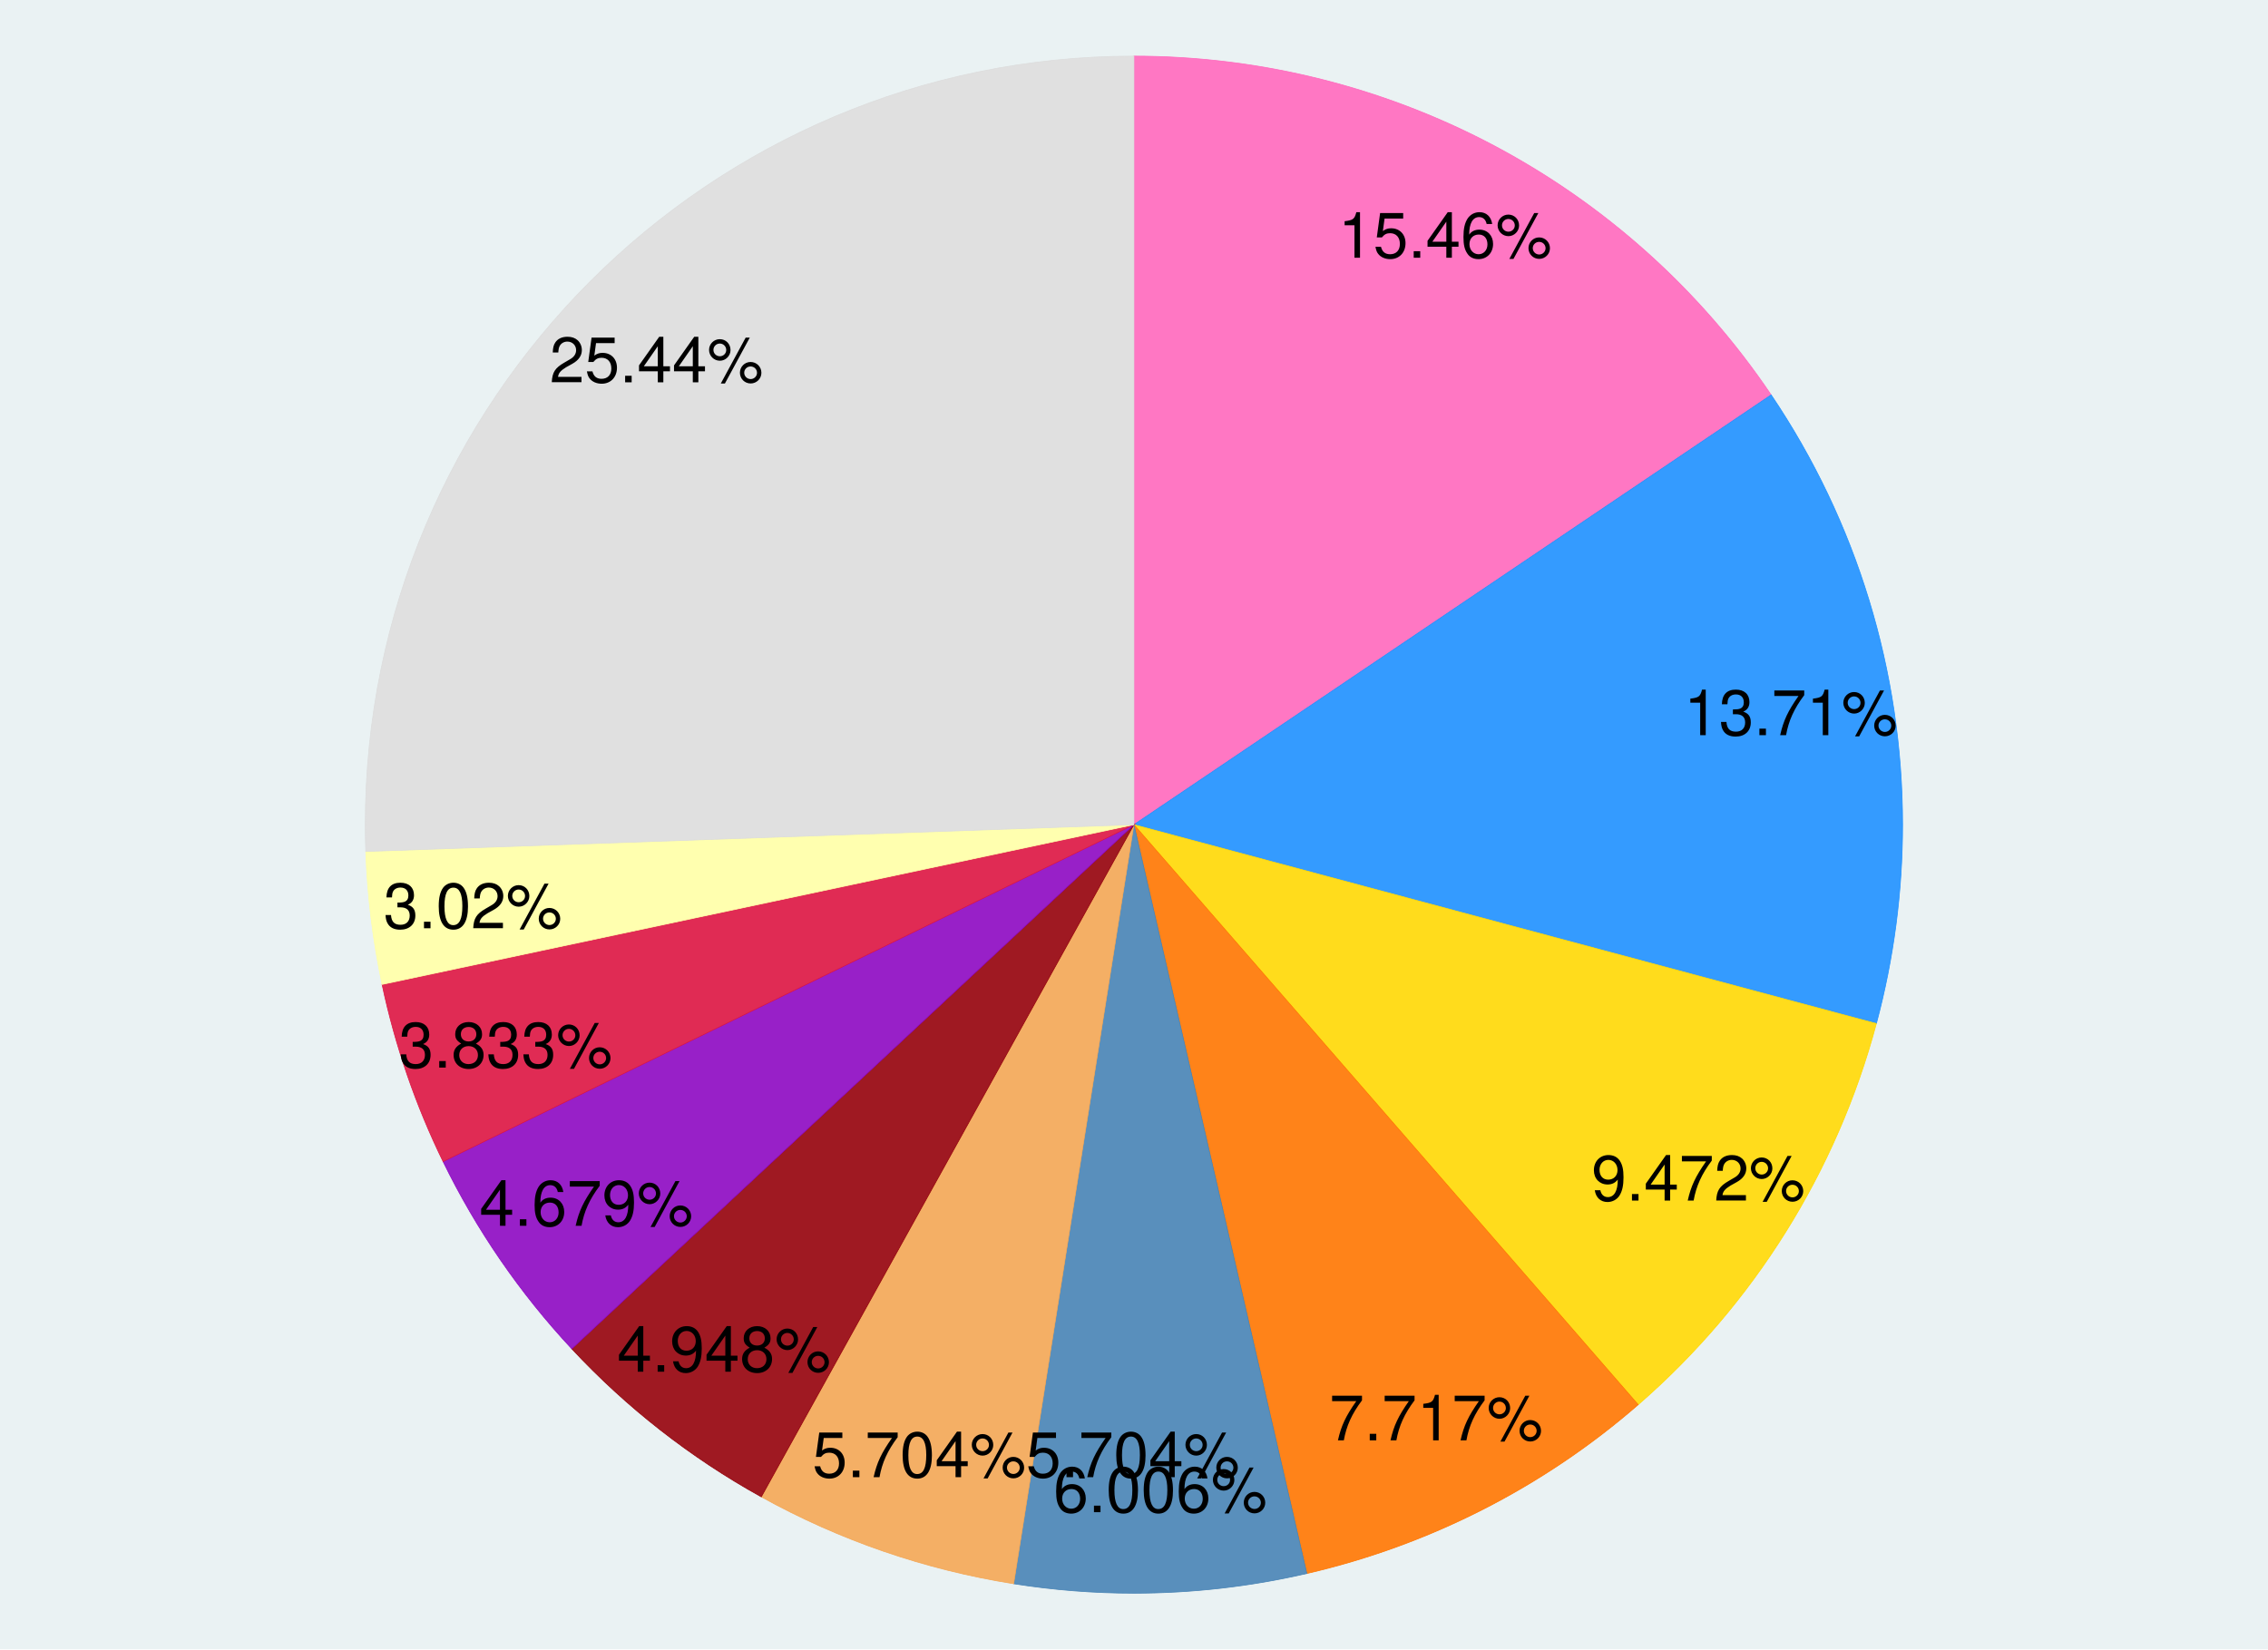
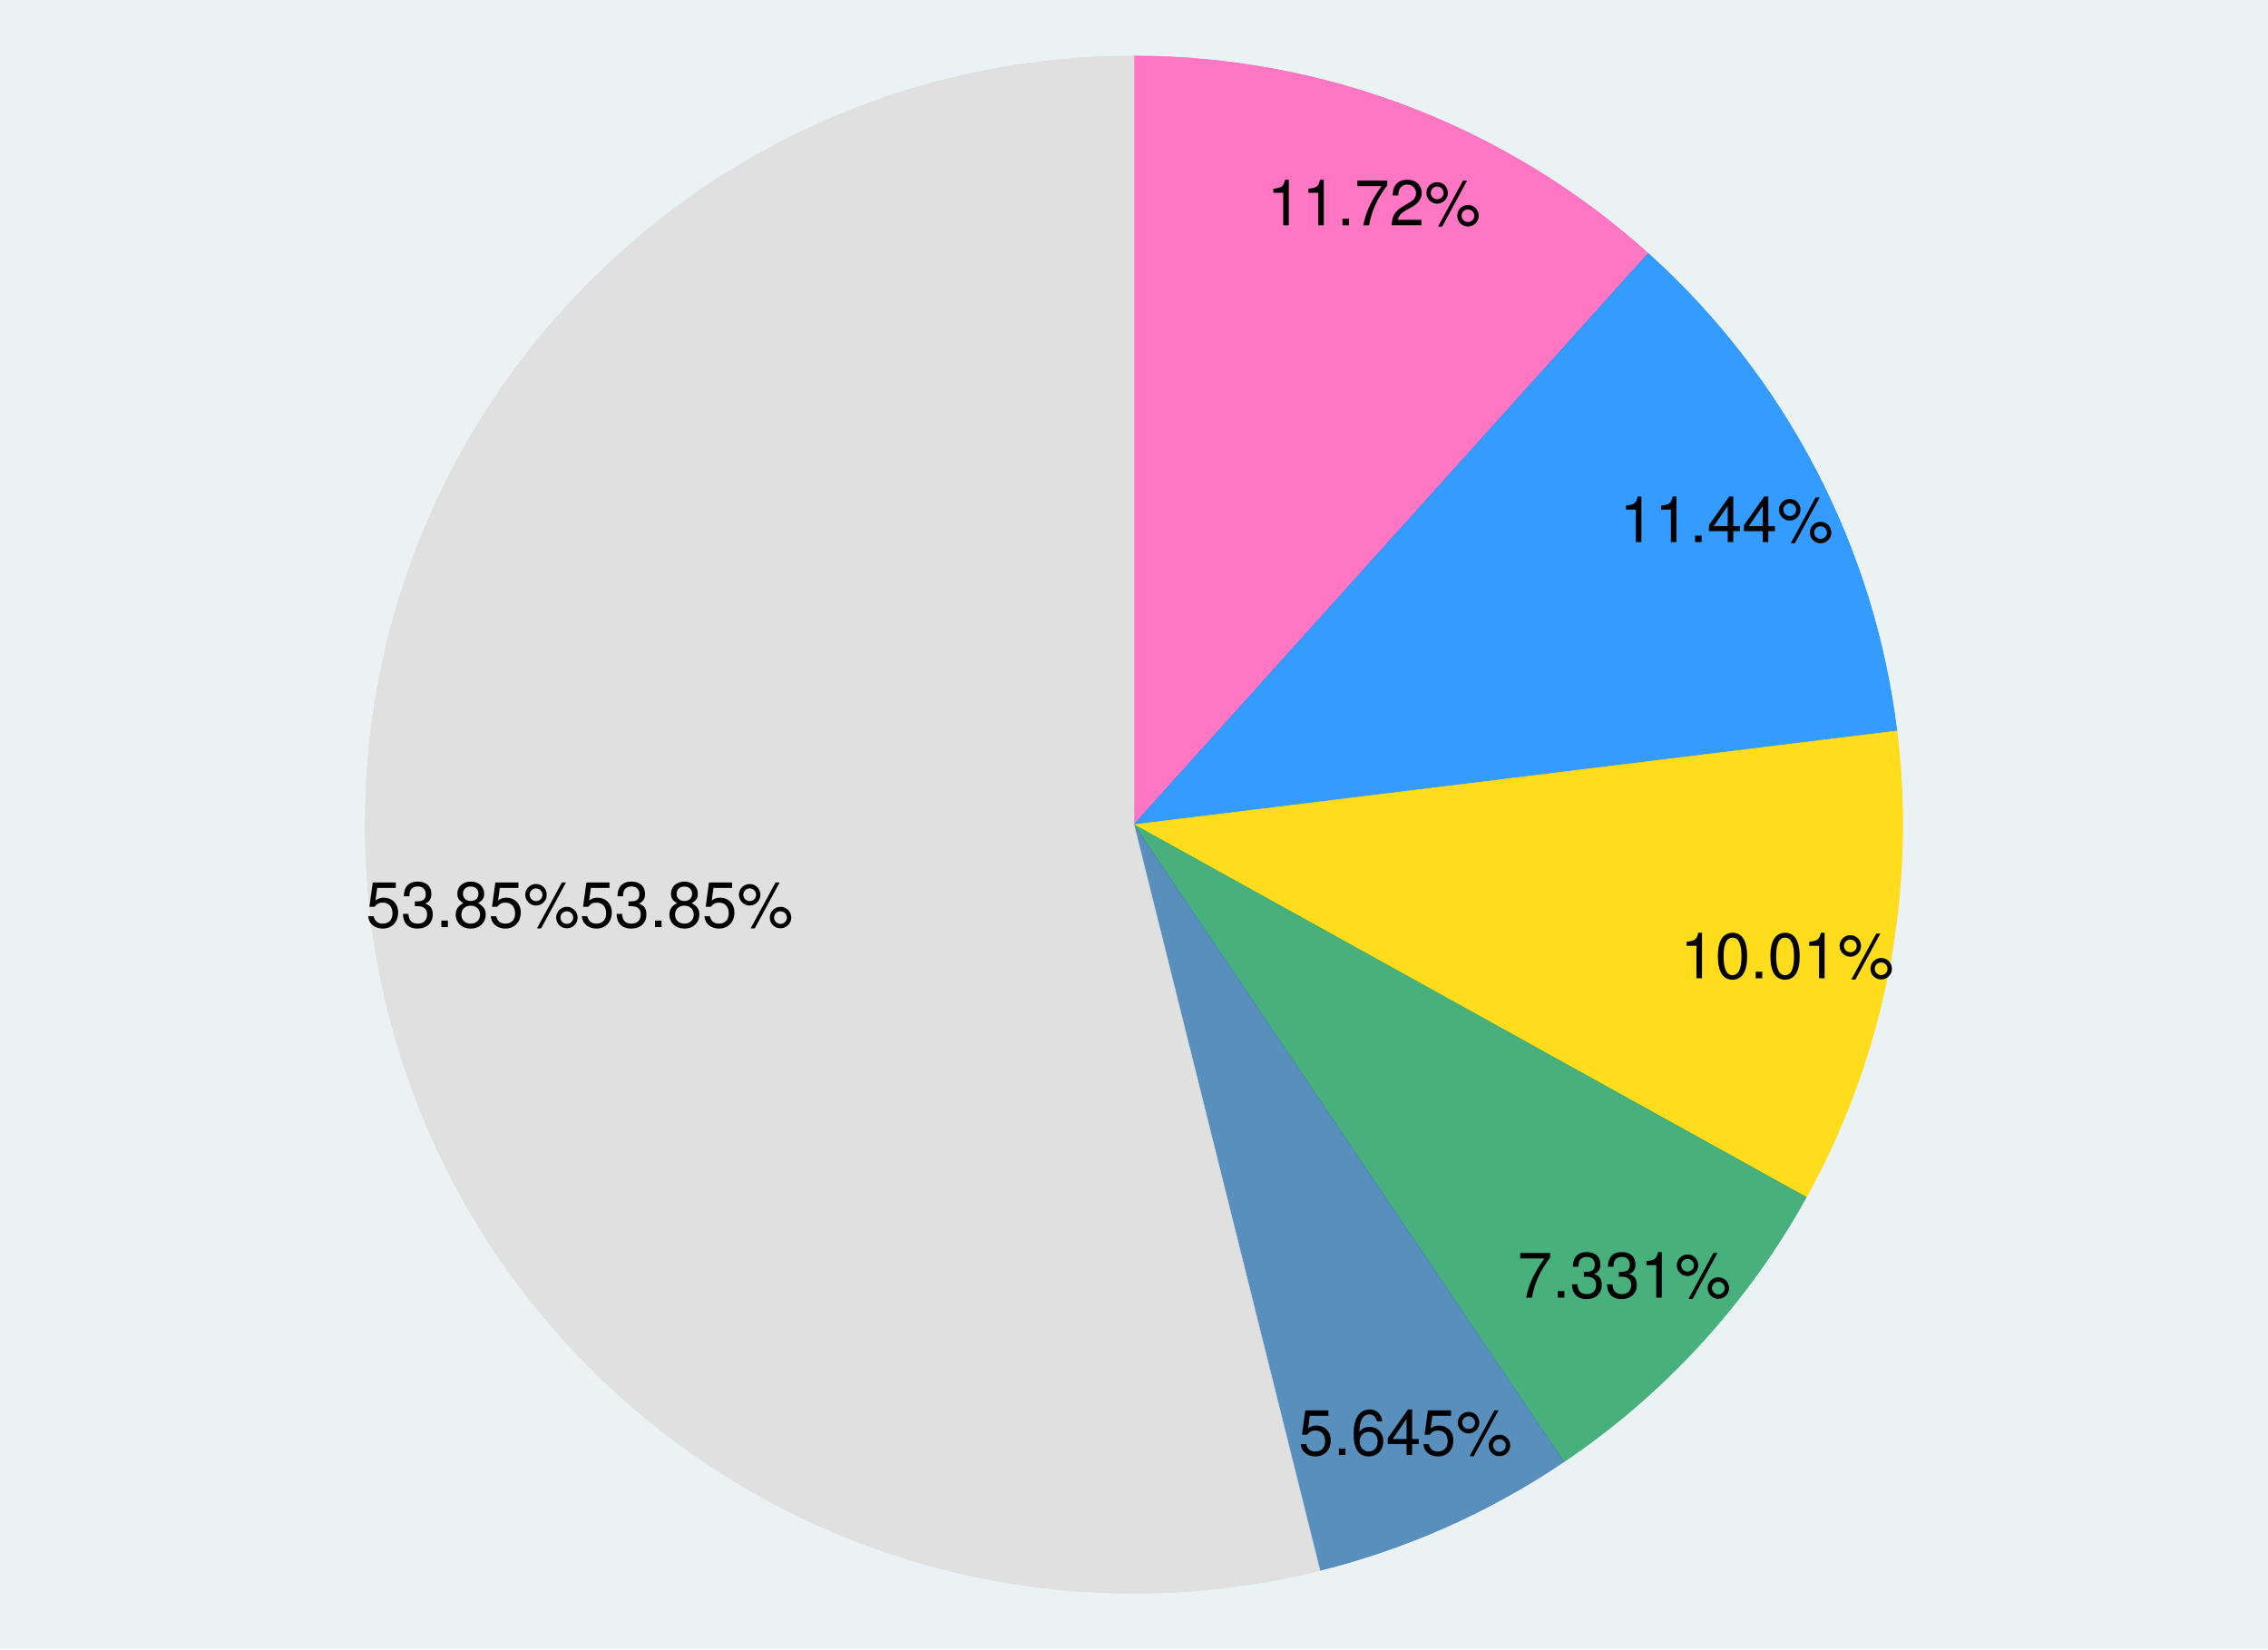
<svg xmlns="http://www.w3.org/2000/svg" viewBox="0 0 528 384" height="384" width="528" xml:space="preserve" id="svg2" version="1.1">
  <defs id="defs6" />
  <g transform="matrix(1.333333,0,0,-1.333333,0,384)" id="g10">
    <g transform="scale(0.1)" id="g12">
      <path id="path14" style="fill:#eaf2f3;fill-opacity:1;fill-rule:nonzero;stroke:none" d="M 0,0 H 3960 V 2880 H 0 Z" />
-       <path id="path16" style="fill:#ff77c3;fill-opacity:1;fill-rule:nonzero;stroke:none" d="m 1979.88,1439.95 1112.62,750.48 c -249.48,369.87 -666.47,591.59 -1112.62,591.59" />
-       <path id="path18" style="fill:none;stroke:#ff68bc;stroke-width:1.2;stroke-linecap:butt;stroke-linejoin:miter;stroke-miterlimit:10;stroke-dasharray:none;stroke-opacity:1" d="m 1979.88,1439.95 1112.62,750.48 c -249.48,369.87 -666.47,591.59 -1112.62,591.59 z" />
-       <path id="path20" style="fill:#349bff;fill-opacity:1;fill-rule:nonzero;stroke:none" d="M 1979.88,1439.95 3276.21,1092.6 c 30.36,113.29 45.74,230.07 45.74,347.35 0,267.43 -79.9,528.77 -229.45,750.48" />
-       <path id="path22" style="fill:none;stroke:#1e90ff;stroke-width:1.2;stroke-linecap:butt;stroke-linejoin:miter;stroke-miterlimit:10;stroke-dasharray:none;stroke-opacity:1" d="M 1979.88,1439.95 3276.21,1092.6 c 30.36,113.29 45.74,230.07 45.74,347.35 0,267.43 -79.9,528.77 -229.45,750.48 z" />
-       <path id="path24" style="fill:#ffdc1c;fill-opacity:1;fill-rule:nonzero;stroke:none" d="M 1979.88,1439.95 2860.35,427.082 C 3062.18,602.531 3207,834.285 3276.21,1092.6" />
-       <path id="path26" style="fill:none;stroke:#ffd803;stroke-width:1.2;stroke-linecap:butt;stroke-linejoin:miter;stroke-miterlimit:10;stroke-dasharray:none;stroke-opacity:1" d="M 1979.88,1439.95 2860.35,427.082 C 3062.18,602.531 3207,834.285 3276.21,1092.6 Z" />
-       <path id="path28" style="fill:#ff8319;fill-opacity:1;fill-rule:nonzero;stroke:none" d="m 1979.88,1439.95 301.9,-1307.665 c 214.08,49.422 412.76,150.653 578.57,294.797" />
-       <path id="path30" style="fill:none;stroke:#ff7500;stroke-width:1.2;stroke-linecap:butt;stroke-linejoin:miter;stroke-miterlimit:10;stroke-dasharray:none;stroke-opacity:1" d="m 1979.88,1439.95 301.9,-1307.665 c 214.08,49.422 412.76,150.653 578.57,294.797 z" />
-       <path id="path32" style="fill:#598fbc;fill-opacity:1;fill-rule:nonzero;stroke:none" d="M 1979.88,1439.95 1769.93,114.41 c 69.44,-10.996 139.64,-16.523 209.95,-16.523 101.6,0 202.89,11.543 301.9,34.398" />
-       <path id="path34" style="fill:none;stroke:#4682b4;stroke-width:1.2;stroke-linecap:butt;stroke-linejoin:miter;stroke-miterlimit:10;stroke-dasharray:none;stroke-opacity:1" d="M 1979.88,1439.95 1769.93,114.41 c 69.44,-10.996 139.64,-16.523 209.95,-16.523 101.6,0 202.89,11.543 301.9,34.398 z" />
-       <path id="path36" style="fill:#f4af65;fill-opacity:1;fill-rule:nonzero;stroke:none" d="M 1979.88,1439.95 1329.23,266.156 c 136.92,-75.898 286.07,-127.258 440.7,-151.746" />
-       <path id="path38" style="fill:none;stroke:#f3a654;stroke-width:1.2;stroke-linecap:butt;stroke-linejoin:miter;stroke-miterlimit:10;stroke-dasharray:none;stroke-opacity:1" d="M 1979.88,1439.95 1329.23,266.156 c 136.92,-75.898 286.07,-127.258 440.7,-151.746 z" />
-       <path id="path40" style="fill:#9f1922;fill-opacity:1;fill-rule:nonzero;stroke:none" d="M 1979.88,1439.95 998.348,524.668 C 1094.39,421.672 1206.05,334.43 1329.23,266.156" />
-       <path id="path42" style="fill:none;stroke:#940009;stroke-width:1.2;stroke-linecap:butt;stroke-linejoin:miter;stroke-miterlimit:10;stroke-dasharray:none;stroke-opacity:1" d="M 1979.88,1439.95 998.348,524.668 C 1094.39,421.672 1206.05,334.43 1329.23,266.156 Z" />
-       <path id="path44" style="fill:#9820c8;fill-opacity:1;fill-rule:nonzero;stroke:none" d="M 1979.88,1439.95 773.633,851.629 C 831.926,732.113 907.66,621.918 998.348,524.668" />
-       <path id="path46" style="fill:none;stroke:#8c07c2;stroke-width:1.2;stroke-linecap:butt;stroke-linejoin:miter;stroke-miterlimit:10;stroke-dasharray:none;stroke-opacity:1" d="M 1979.88,1439.95 773.633,851.629 C 831.926,732.113 907.66,621.918 998.348,524.668 Z" />
-       <path id="path48" style="fill:#e02b54;fill-opacity:1;fill-rule:nonzero;stroke:none" d="M 1979.88,1439.95 667.137,1160.92 c 22.75,-107.05 58.519,-210.924 106.496,-309.291" />
-       <path id="path50" style="fill:none;stroke:#dc1341;stroke-width:1.2;stroke-linecap:butt;stroke-linejoin:miter;stroke-miterlimit:10;stroke-dasharray:none;stroke-opacity:1" d="M 1979.88,1439.95 667.137,1160.92 c 22.75,-107.05 58.519,-210.924 106.496,-309.291 z" />
-       <path id="path52" style="fill:#ffffaf;fill-opacity:1;fill-rule:nonzero;stroke:none" d="M 1979.88,1439.95 638.625,1393.12 c 2.727,-78.08 12.27,-155.78 28.512,-232.2" />
-       <path id="path54" style="fill:none;stroke:#ffffa6;stroke-width:1.2;stroke-linecap:butt;stroke-linejoin:miter;stroke-miterlimit:10;stroke-dasharray:none;stroke-opacity:1" d="M 1979.88,1439.95 638.625,1393.12 c 2.727,-78.08 12.27,-155.78 28.512,-232.2 z" />
-       <path id="path56" style="fill:#e0e0e0;fill-opacity:1;fill-rule:nonzero;stroke:none" d="m 1979.88,1439.95 v 1342.07 c -741.21,0 -1342.071,-600.86 -1342.071,-1342.07 0,-15.61 0.273,-31.23 0.816,-46.83" />
-       <path id="path58" style="fill:none;stroke:#dcdcdc;stroke-width:1.2;stroke-linecap:butt;stroke-linejoin:miter;stroke-miterlimit:10;stroke-dasharray:none;stroke-opacity:1" d="m 1979.88,1439.95 v 1342.07 c -741.21,0 -1342.071,-600.86 -1342.071,-1342.07 0,-15.61 0.273,-31.23 0.816,-46.83 z" />
-       <g transform="scale(10)" id="g60">
-         <text id="text84" style="font-variant:normal;font-weight:normal;font-size:11.001px;font-family:Helvetica;-inkscape-font-specification:Helvetica;writing-mode:lr-tb;fill:#000000;fill-opacity:1;fill-rule:nonzero;stroke:none" transform="matrix(1,0,0,-1,233.65,242.996)">
-           <tspan id="tspan62" y="0" x="0 6.117 12.234 15.292 21.409 27.526">15.46%</tspan>
-           <tspan id="tspan64" y="83.371" x="60.365 66.482 72.599 75.657 81.774 87.891">13.71%</tspan>
-           <tspan id="tspan66" y="164.65" x="44.228 50.345 53.403 59.52 65.637 71.754">9.472%</tspan>
-           <tspan id="tspan68" y="206.514" x="-1.559 4.557 7.616 13.733 19.849 25.966">7.717%</tspan>
-           <tspan id="tspan70" y="219.062" x="-49.711 -43.594 -40.535 -34.419 -28.302 -22.185">6.006%</tspan>
-           <tspan id="tspan72" y="212.949" x="-91.81 -85.693 -82.635 -76.518 -70.401 -64.285 -91.81 -85.693 -82.635 -76.518 -70.401 -64.285">5.704%5.704%</tspan>
-           <tspan id="tspan74" y="194.523" x="-125.891 -119.774 -116.716 -110.599 -104.482 -98.366">4.948%</tspan>
-           <tspan id="tspan76" y="169.043" x="-149.948 -143.831 -140.773 -134.656 -128.539 -122.423">4.679%</tspan>
-           <tspan id="tspan78" y="141.422" x="-164.031 -157.914 -154.856 -148.739 -142.622 -136.505">3.833%</tspan>
-           <tspan id="tspan80" y="117.093" x="-166.69 -160.573 -157.515 -151.398 -145.281">3.02%</tspan>
-           <tspan id="tspan82" y="21.755" x="-137.684 -131.568 -125.451 -122.392 -116.276 -110.159">25.44%</tspan>
+       <path id="path16" style="fill:#ff77c3;fill-opacity:1;fill-rule:nonzero;stroke:none" d="m 1979.88,1439.95 898.01,997.35 c -246.46,221.92 -566.37,344.72 -898.01,344.72" />
+       <path id="path18" style="fill:none;stroke:#ff68bc;stroke-width:1.2;stroke-linecap:butt;stroke-linejoin:miter;stroke-miterlimit:10;stroke-dasharray:none;stroke-opacity:1" d="m 1979.88,1439.95 898.01,997.35 c -246.46,221.92 -566.37,344.72 -898.01,344.72 z" />
+       <path id="path20" style="fill:#349bff;fill-opacity:1;fill-rule:nonzero;stroke:none" d="m 1979.88,1439.95 1332.06,163.56 c -39.43,321.17 -193.58,617.28 -434.05,833.79" />
+       <path id="path22" style="fill:none;stroke:#1e90ff;stroke-width:1.2;stroke-linecap:butt;stroke-linejoin:miter;stroke-miterlimit:10;stroke-dasharray:none;stroke-opacity:1" d="m 1979.88,1439.95 1332.06,163.56 c -39.43,321.17 -193.58,617.28 -434.05,833.79 z" />
+       <path id="path24" style="fill:#ffdc1c;fill-opacity:1;fill-rule:nonzero;stroke:none" d="m 1979.88,1439.95 1173.8,-650.641 c 110.36,199.097 168.27,423.001 168.27,650.641 0,54.68 -3.35,109.3 -10.01,163.56" />
+       <path id="path26" style="fill:none;stroke:#ffd803;stroke-width:1.2;stroke-linecap:butt;stroke-linejoin:miter;stroke-miterlimit:10;stroke-dasharray:none;stroke-opacity:1" d="m 1979.88,1439.95 1173.8,-650.641 c 110.36,199.097 168.27,423.001 168.27,650.641 0,54.68 -3.35,109.3 -10.01,163.56 z" />
+       <path id="path28" style="fill:#48b07d;fill-opacity:1;fill-rule:nonzero;stroke:none" d="M 1979.88,1439.95 2730.35,327.328 c 175.58,118.434 320.65,276.746 423.33,461.981" />
+       <path id="path30" style="fill:none;stroke:#34a76e;stroke-width:1.2;stroke-linecap:butt;stroke-linejoin:miter;stroke-miterlimit:10;stroke-dasharray:none;stroke-opacity:1" d="M 1979.88,1439.95 2730.35,327.328 c 175.58,118.434 320.65,276.746 423.33,461.981 z" />
+       <path id="path32" style="fill:#598fbc;fill-opacity:1;fill-rule:nonzero;stroke:none" d="m 1979.88,1439.95 324.67,-1302.2 c 151.9,37.871 296.01,102.035 425.8,189.578" />
+       <path id="path34" style="fill:none;stroke:#4682b4;stroke-width:1.2;stroke-linecap:butt;stroke-linejoin:miter;stroke-miterlimit:10;stroke-dasharray:none;stroke-opacity:1" d="m 1979.88,1439.95 324.67,-1302.2 c 151.9,37.871 296.01,102.035 425.8,189.578 z" />
+       <path id="path36" style="fill:#e0e0e0;fill-opacity:1;fill-rule:nonzero;stroke:none" d="m 1979.88,1439.95 v 1342.07 c -741.21,0 -1342.071,-600.86 -1342.071,-1342.07 0,-741.2 600.861,-1342.063 1342.071,-1342.063 109.44,0 218.48,13.39 324.67,39.863" />
+       <path id="path38" style="fill:none;stroke:#dcdcdc;stroke-width:1.2;stroke-linecap:butt;stroke-linejoin:miter;stroke-miterlimit:10;stroke-dasharray:none;stroke-opacity:1" d="m 1979.88,1439.95 v 1342.07 c -741.21,0 -1342.071,-600.86 -1342.071,-1342.07 0,-741.2 600.861,-1342.063 1342.071,-1342.063 109.44,0 218.48,13.39 324.67,39.863 z" />
+       <g transform="scale(10)" id="g40">
+         <text id="text54" style="font-variant:normal;font-weight:normal;font-size:11.001px;font-family:Helvetica;-inkscape-font-specification:Helvetica;writing-mode:lr-tb;fill:#000000;fill-opacity:1;fill-rule:nonzero;stroke:none" transform="matrix(1,0,0,-1,221.213,248.663)">
+           <tspan id="tspan42" y="0" x="0 6.117 12.234 15.292 21.409 27.526">11.72%</tspan>
+           <tspan id="tspan44" y="55.328" x="61.566 67.682 73.799 76.858 82.974 89.091">11.44%</tspan>
+           <tspan id="tspan46" y="131.497" x="72.147 78.263 84.38 87.438 93.555 99.672">10.01%</tspan>
+           <tspan id="tspan48" y="187.259" x="43.721 49.838 52.896 59.013 65.13 71.247">7.331%</tspan>
+           <tspan id="tspan50" y="214.743" x="5.495 11.611 14.67 20.786 26.903 33.02">5.645%</tspan>
+           <tspan id="tspan52" y="122.562" x="-157.335 -151.219 -145.102 -142.044 -135.927 -129.81 -157.335 -151.219 -145.102 -142.044 -135.927 -129.81">53.85%53.85%</tspan>
        </text>
      </g>
    </g>
  </g>
</svg>
